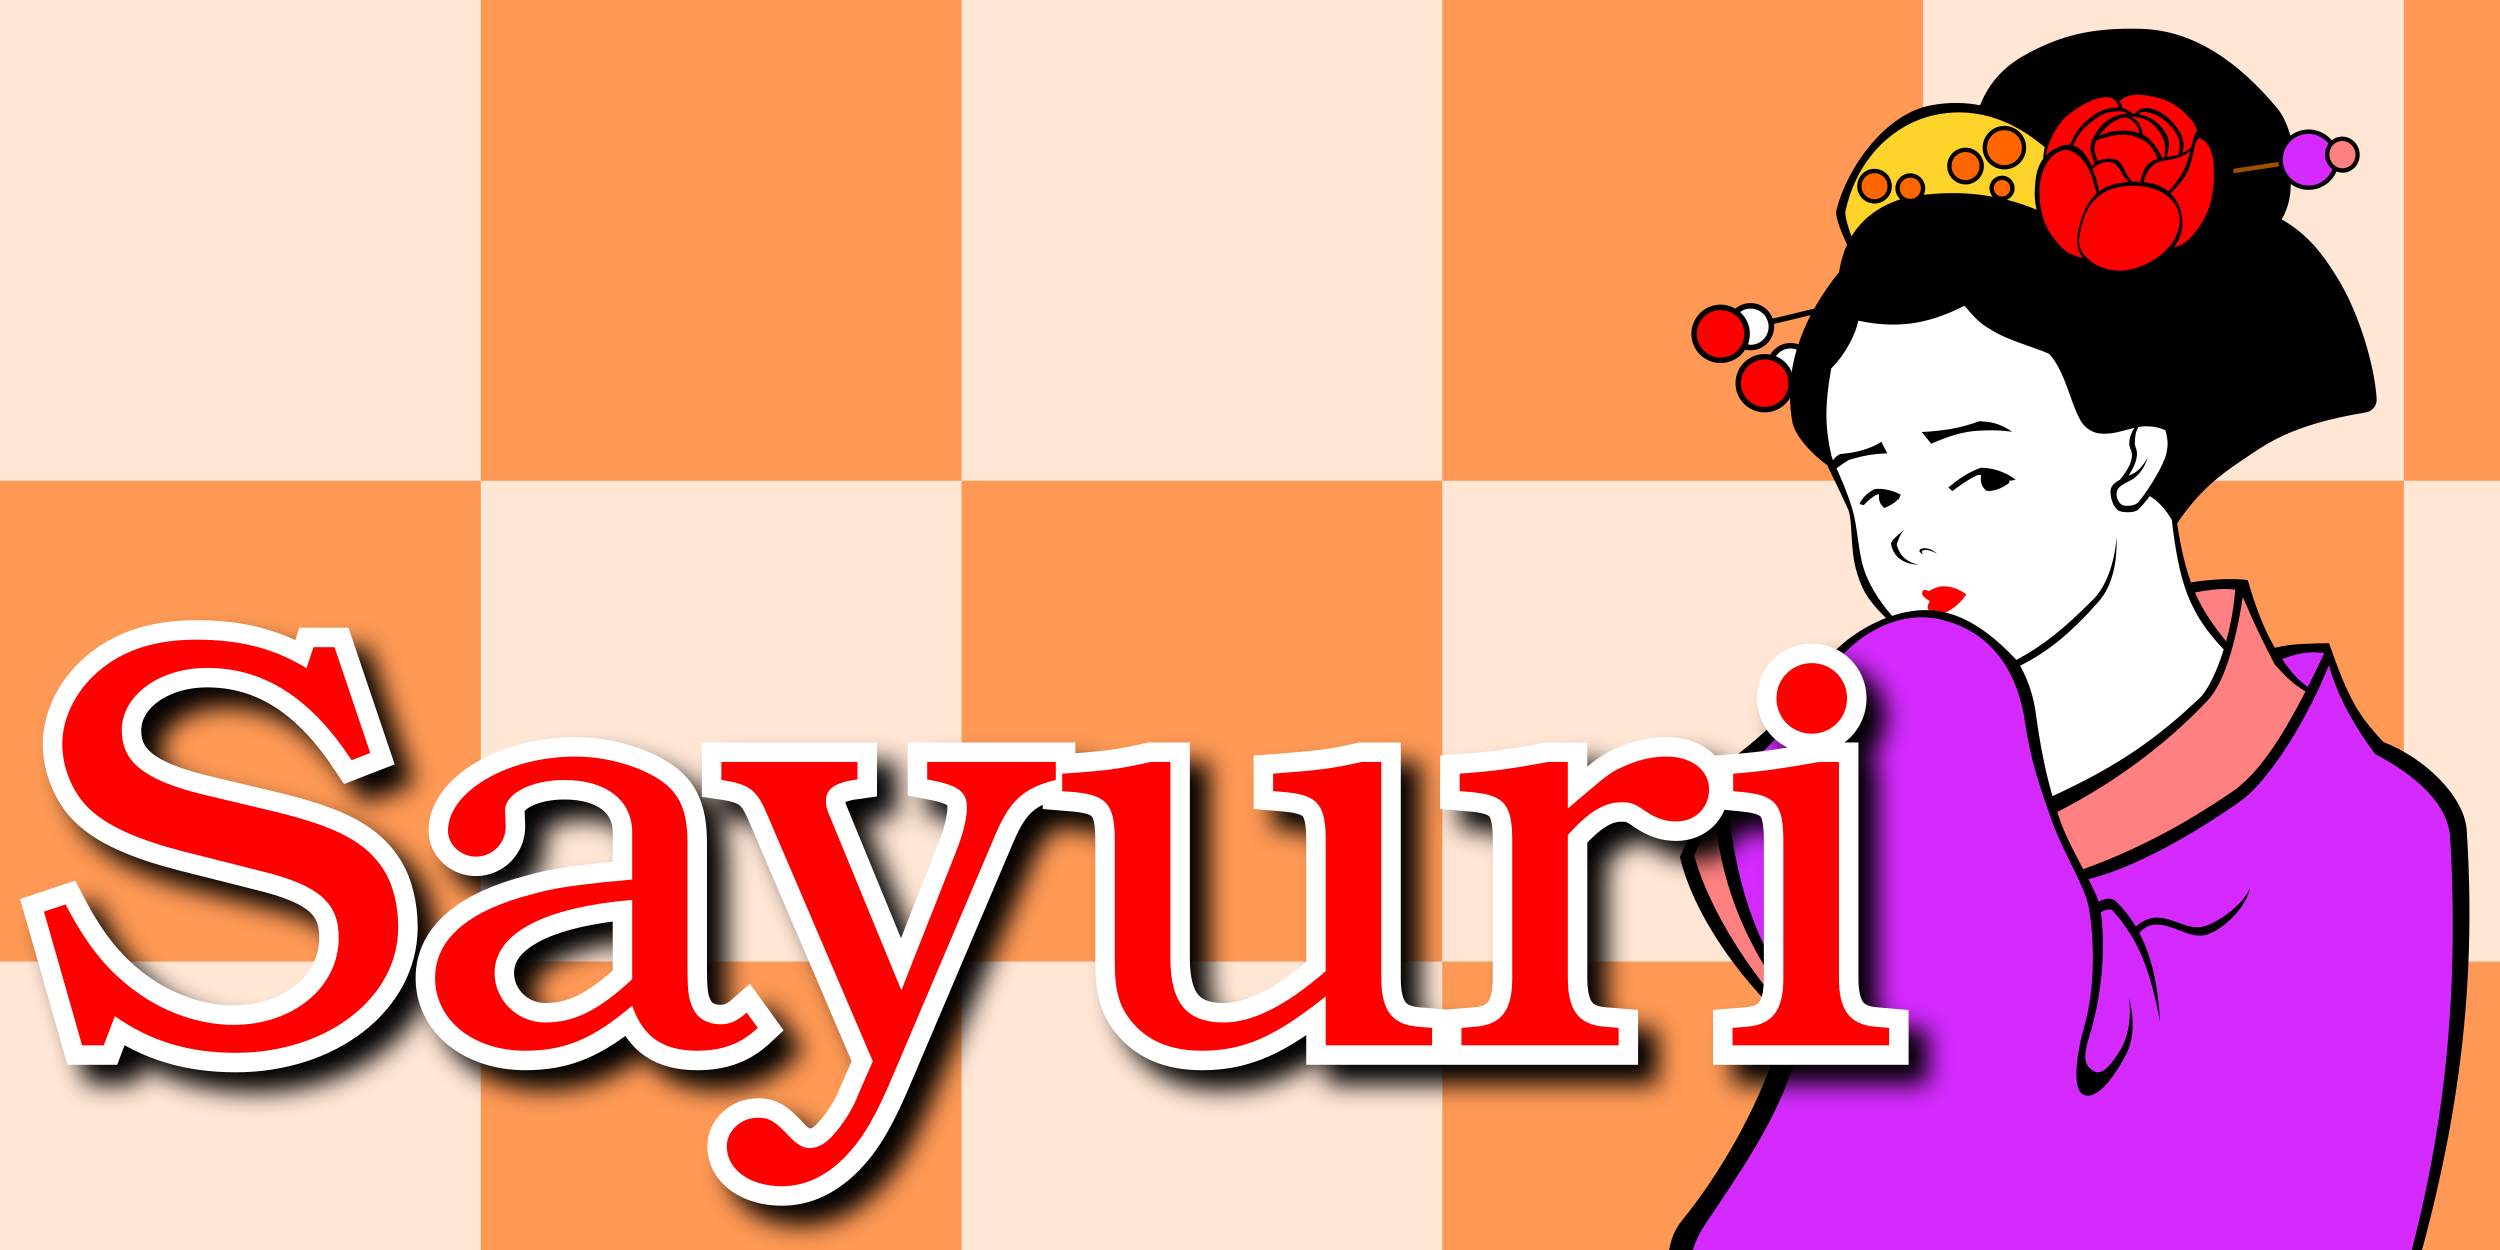
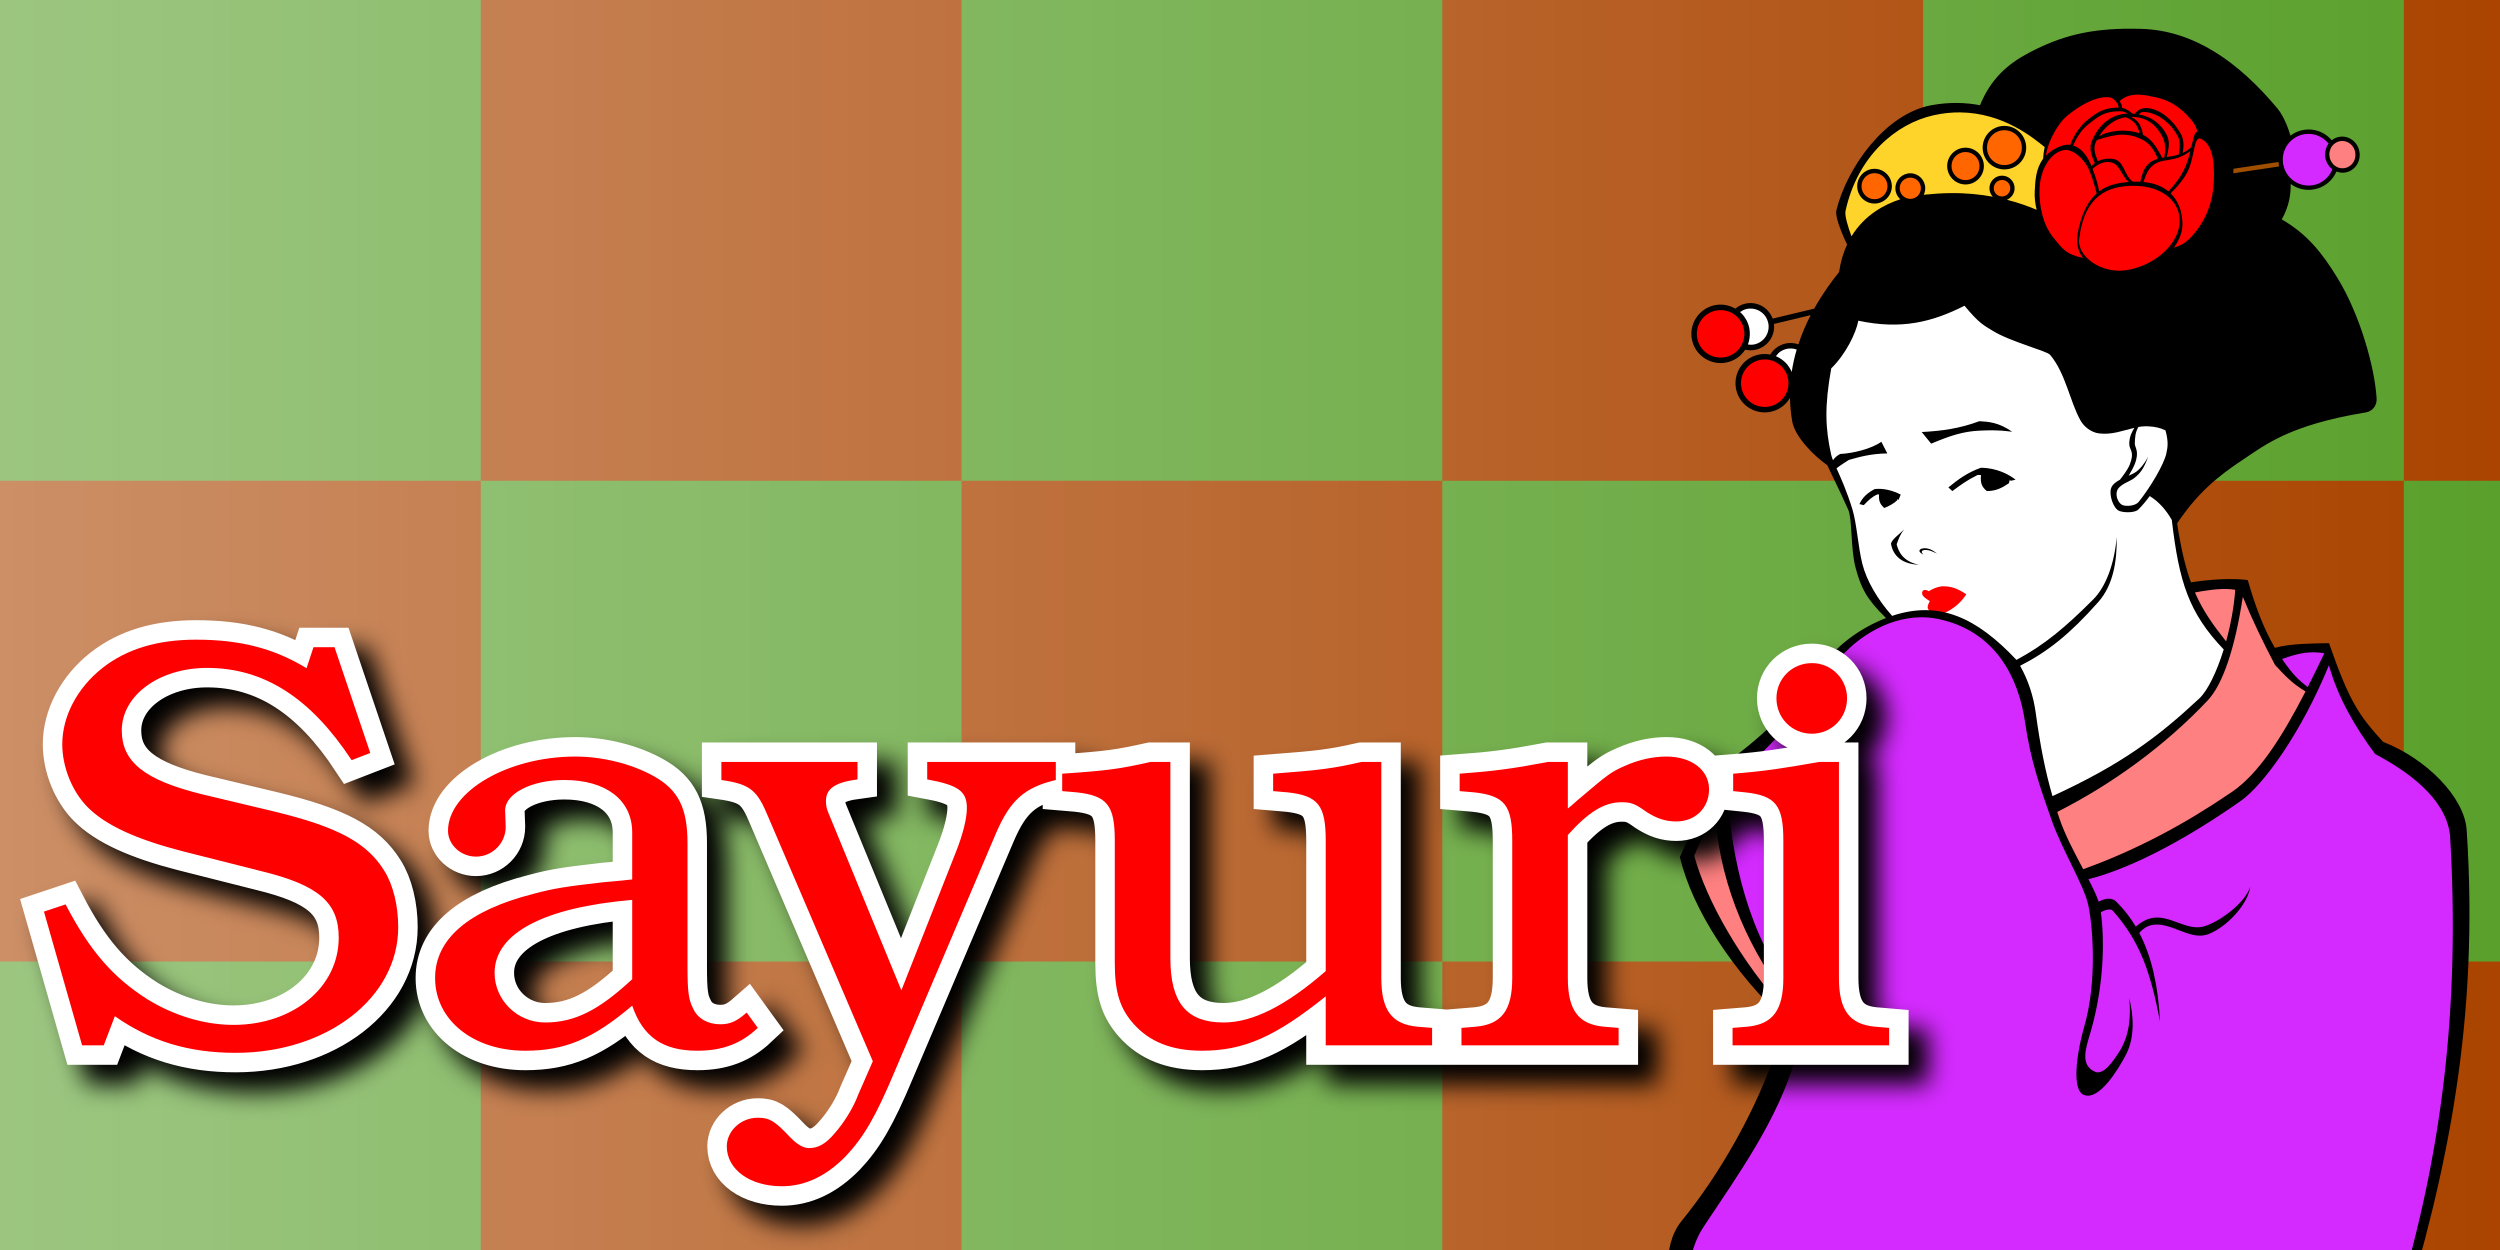
- <svg xmlns="http://www.w3.org/2000/svg" width="130" height="65" id="svg2" version="1.1" enable-background="new">
+ <svg xmlns="http://www.w3.org/2000/svg" xmlns:xlink="http://www.w3.org/1999/xlink" width="130" height="65" id="svg2" version="1.1" enable-background="new">
  <defs id="defs4">
+     <linearGradient id="linearGradient7708">
+       <stop style="stop-color:#ffffff;stop-opacity:1;" offset="0" id="stop7710" />
+       <stop style="stop-color:#ffffff;stop-opacity:0;" offset="1" id="stop7712" />
+     </linearGradient>
    <linearGradient id="linearGradient3849">
      <stop style="stop-color:#ffffff;stop-opacity:1;" offset="0" id="stop3851" />
      <stop style="stop-color:#82e682;stop-opacity:1;" offset="1" id="stop3853" />
    </linearGradient>
    <linearGradient id="linearGradient5010">
      <stop style="stop-color:#ffffff;stop-opacity:1;" offset="0" id="stop5012" />
      <stop style="stop-color:#55ff55;stop-opacity:1;" offset="1" id="stop5014" />
    </linearGradient>
    <filter id="filter3824" color-interpolation-filters="sRGB">
      <feGaussianBlur stdDeviation="2.536" id="feGaussianBlur3826" />
    </filter>
+     <linearGradient xlink:href="#linearGradient7708" id="linearGradient7714" x1="0" y1="32.5" x2="130" y2="32.5" gradientUnits="userSpaceOnUse" />
  </defs>
  <g id="layer9" transform="translate(0,-335)">
-     <rect style="color:#000000;fill:#ff9955;fill-opacity:1;stroke:none;stroke-width:8;marker:none;visibility:visible;display:inline;overflow:visible;enable-background:accumulate" id="rect3847" width="130" height="65" x="0" y="0" transform="translate(0,335)" />
-     <rect style="color:#000000;fill:#ffe6d5;fill-opacity:1;stroke:none;stroke-width:8;marker:none;visibility:visible;display:inline;overflow:visible;enable-background:accumulate" id="rect4592" width="25" height="25" x="0" y="335" />
-     <rect style="color:#000000;fill:#ffe6d5;fill-opacity:1;stroke:none;stroke-width:8;marker:none;visibility:visible;display:inline;overflow:visible;enable-background:accumulate" id="rect4592-9" width="25" height="25" x="50" y="335" />
-     <rect style="color:#000000;fill:#ffe6d5;fill-opacity:1;stroke:none;stroke-width:8;marker:none;visibility:visible;display:inline;overflow:visible;enable-background:accumulate" id="rect4592-9-8" width="25" height="25" x="100" y="335" />
-     <rect style="color:#000000;fill:#ffe6d5;fill-opacity:1;stroke:none;stroke-width:8;marker:none;visibility:visible;display:inline;overflow:visible;enable-background:accumulate" id="rect4592-7" width="25" height="25" x="25" y="360" />
-     <rect style="color:#000000;fill:#ffe6d5;fill-opacity:1;stroke:none;stroke-width:8;marker:none;visibility:visible;display:inline;overflow:visible;enable-background:accumulate" id="rect4592-9-1" width="25" height="25" x="75" y="360" />
-     <rect style="color:#000000;fill:#ffe6d5;fill-opacity:1;stroke:none;stroke-width:8;marker:none;visibility:visible;display:inline;overflow:visible;enable-background:accumulate" id="rect4592-9-8-0" width="25" height="25" x="125" y="360" />
-     <rect style="color:#000000;fill:#ffe6d5;fill-opacity:1;stroke:none;stroke-width:8;marker:none;visibility:visible;display:inline;overflow:visible;enable-background:accumulate" id="rect4592-70" width="25" height="25" x="0" y="385" />
-     <rect style="color:#000000;fill:#ffe6d5;fill-opacity:1;stroke:none;stroke-width:8;marker:none;visibility:visible;display:inline;overflow:visible;enable-background:accumulate" id="rect4592-9-2" width="25" height="25" x="50" y="385" />
-     <rect style="color:#000000;fill:#ffe6d5;fill-opacity:1;stroke:none;stroke-width:8;marker:none;visibility:visible;display:inline;overflow:visible;enable-background:accumulate" id="rect4592-9-8-4" width="25" height="25" x="100" y="385" />
+     <rect style="color:#000000;fill:#aa4400;fill-opacity:1;stroke:none;stroke-width:8;marker:none;visibility:visible;display:inline;overflow:visible;enable-background:accumulate" id="rect3847" width="130" height="65" x="0" y="0" transform="translate(0,335)" />
+     <g id="g7694" style="fill:#5aa02c;fill-opacity:1;stroke:none">
+       <rect y="335" x="0" height="25" width="25" id="rect4592" style="color:#000000;fill:#5aa02c;fill-opacity:1;stroke:none;stroke-width:8;marker:none;visibility:visible;display:inline;overflow:visible;enable-background:accumulate" />
+       <rect y="335" x="50" height="25" width="25" id="rect4592-9" style="color:#000000;fill:#5aa02c;fill-opacity:1;stroke:none;stroke-width:8;marker:none;visibility:visible;display:inline;overflow:visible;enable-background:accumulate" />
+       <rect y="335" x="100" height="25" width="25" id="rect4592-9-8" style="color:#000000;fill:#5aa02c;fill-opacity:1;stroke:none;stroke-width:8;marker:none;visibility:visible;display:inline;overflow:visible;enable-background:accumulate" />
+       <rect y="360" x="25" height="25" width="25" id="rect4592-7" style="color:#000000;fill:#5aa02c;fill-opacity:1;stroke:none;stroke-width:8;marker:none;visibility:visible;display:inline;overflow:visible;enable-background:accumulate" />
+       <rect y="360" x="75" height="25" width="25" id="rect4592-9-1" style="color:#000000;fill:#5aa02c;fill-opacity:1;stroke:none;stroke-width:8;marker:none;visibility:visible;display:inline;overflow:visible;enable-background:accumulate" />
+       <rect y="360" x="125" height="25" width="25" id="rect4592-9-8-0" style="color:#000000;fill:#5aa02c;fill-opacity:1;stroke:none;stroke-width:8;marker:none;visibility:visible;display:inline;overflow:visible;enable-background:accumulate" />
+       <rect y="385" x="0" height="25" width="25" id="rect4592-70" style="color:#000000;fill:#5aa02c;fill-opacity:1;stroke:none;stroke-width:8;marker:none;visibility:visible;display:inline;overflow:visible;enable-background:accumulate" />
+       <rect y="385" x="50" height="25" width="25" id="rect4592-9-2" style="color:#000000;fill:#5aa02c;fill-opacity:1;stroke:none;stroke-width:8;marker:none;visibility:visible;display:inline;overflow:visible;enable-background:accumulate" />
+       <rect y="385" x="100" height="25" width="25" id="rect4592-9-8-4" style="color:#000000;fill:#5aa02c;fill-opacity:1;stroke:none;stroke-width:8;marker:none;visibility:visible;display:inline;overflow:visible;enable-background:accumulate" />
+     </g>
+   </g>
+   <g id="layer4" style="opacity:0.4;display:inline">
+     <rect style="color:#000000;fill:url(#linearGradient7714);fill-opacity:1;stroke:none;stroke-width:8;marker:none;visibility:visible;display:inline;overflow:visible;enable-background:accumulate" id="rect7706" width="130" height="65" x="0" y="0" />
  </g>
  <g id="layer7" style="display:inline" transform="translate(0,-987.3621)">
    <g id="g4534" transform="matrix(0.1126801,0,0,0.1126801,65.58979,969.0653)">
      <path id="path4101" d="m 260.223,372.678 -1.549,-41.981 14.005,-25.656 23.815,2.119 28.586,-8.388 43.592,22.999 17.746,34.506 31.68,-0.836 4.227,9.24 -9.291,25.323 8.763,11.692 c 1.437,18.496 4.053,27.605 10.697,41.073 2.873,6.464 7.9,12.322 13.287,18.787 -1.437,16.879 -15.718,29.883 -31.52,42.992 -11.133,10.595 -32.176,22.219 -49.594,30.838 -7.901,-18.855 -9.522,-31.36 -13.113,-55.243 -11.133,-20.65 -18.16,-29.781 -36.656,-33.193 -6.105,-2.155 -17.735,-2.278 -24.379,1.313 -6.644,-6.105 -11.727,-12.045 -14.78,-21.921 -2.334,-11.313 -3.504,-27.134 -3.504,-27.134 -3.412,-10.595 -8.059,-17.909 -12.01,-26.529 z" style="color:#000000;fill:#ffffff;fill-opacity:1;stroke:none;stroke-width:2;marker:none;visibility:visible;display:inline;overflow:visible;enable-background:accumulate" />
      <path id="path4121" d="m 363.806,533.05 c 19.573,-8.44 55.128,-30.706 63.208,-41.121 9.158,-7.003 14.365,-15.443 18.855,-29.988 -11.133,-10.954 -15.263,-19.932 -17.598,-28.372 4.489,-1.975 18.496,-3.053 25.678,-1.437 3.053,12.749 7.721,22.446 15.802,35.914 4.489,5.926 9.876,11.672 14.365,13.468 -6.285,15.443 -17.059,34.118 -33.041,48.304 -15.622,14.006 -40.223,26.935 -72.007,38.607 -4.31,-10.056 -13.468,-26.217 -15.263,-35.375 z" style="color:#000000;fill:#ff8080;fill-opacity:1;stroke:none;stroke-width:2;marker:none;visibility:visible;display:inline;overflow:visible;enable-background:accumulate" />
      <path id="path4141" d="m 246.368,635.404 c -24.78,-22.626 -43.815,-53.511 -50.279,-78.292 0,0 7.901,-16.52 15.802,-20.471 2.873,25.499 16.161,67.877 35.914,88.348 z" style="color:#000000;fill:#ff8080;fill-opacity:1;stroke:none;stroke-width:2;marker:none;visibility:visible;display:inline;overflow:visible;enable-background:accumulate" />
      <path id="path4161" d="m 212.609,519.762 c 16.879,-11.852 29.449,-22.626 36.273,-34.118 15.084,-22.985 34.398,-39.043 55.666,-40.223 11.133,-1.437 24.421,5.028 32.322,12.211 10.415,8.26 14.006,17.957 16.879,31.963 3.259,25.372 10.734,54.459 25.499,76.855 31.963,-10.415 51.592,-22.911 74.341,-38.428 13.647,-14.365 22.267,-24.78 31.245,-46.329 -11.852,-6.105 -16.879,-12.929 -16.879,-18.316 6.824,-3.951 19.034,-2.514 22.985,-2.873 3.232,15.084 12.929,33.4 25.858,47.406 16.52,3.951 32.322,22.626 36.273,32.681 6.105,79.01 -4.31,144.732 -24.78,215.482 C 508.179,829.697 472.266,902.961 424.141,972.993 369.193,955.395 319.273,926.664 285.873,902.243 234.157,859.865 210.814,809.945 197.525,769.721 c -8.26,-19.753 -4.31,-44.533 5.028,-48.843 16.52,-23.344 32.681,-50.998 44.892,-94.453 -30.527,-35.914 -36.991,-79.728 -34.836,-106.664 z" style="color:#000000;fill:#d42aff;fill-opacity:1;stroke:none;stroke-width:2;marker:none;visibility:visible;display:inline;overflow:visible;enable-background:accumulate" />
      <path id="path4183" d="m 359.317,263.338 c -1.975,-8.799 -3.232,-19.393 2.514,-27.654 0.18,-10.954 7.003,-23.344 7.003,-23.344 l 25.858,-10.774 26.576,3.591 17.957,16.52 5.028,19.753 -4.669,25.499 -12.211,13.288 -24.062,12.211 -24.78,-2.155 -11.492,-9.338 z" style="color:#000000;fill:#ff0000;fill-opacity:1;stroke:none;stroke-width:2;marker:none;visibility:visible;display:inline;overflow:visible;enable-background:accumulate" />
      <path id="path4203" d="m 272.487,276.55 c -3.555,-6.349 -5.079,-11.174 -5.587,-16.761 7.111,-23.109 16.507,-34.283 37.33,-45.457 27.426,-10.158 50.282,9.142 57.9,13.967 0,0 -1.778,5.841 -0.254,8.888 -4.317,4.571 -4.825,14.729 -2.286,25.903 l -36.569,-7.111 -31.998,3.809 z" style="color:#000000;fill:#ffd42a;fill-opacity:1;stroke:none;stroke-width:2;marker:none;visibility:visible;display:inline;overflow:visible;enable-background:accumulate" />
      <g style="fill:#fe7e00;fill-opacity:1" id="g4273" transform="translate(0,2.6171874e-6)">
        <path style="color:#000000;fill:#ff6600;fill-opacity:1;stroke:none;stroke-width:2;marker:none;visibility:visible;display:inline;overflow:visible;enable-background:accumulate" id="path4231" d="m 323.149,234.331 a 8.952,8.952 0 1 1 -17.903,0 8.952,8.952 0 1 1 17.903,0 z" transform="translate(28.69617,-3.682253)" />
        <path style="color:#000000;fill:#ff6600;fill-opacity:1;stroke:none;stroke-width:2;marker:none;visibility:visible;display:inline;overflow:visible;enable-background:accumulate" id="path4233" d="m 323.784,236.172 a 7.872,7.872 0 1 1 -15.745,0 7.872,7.872 0 1 1 15.745,0 z" transform="translate(9.14215,3.047387)" />
        <path style="color:#000000;fill:#ff6600;fill-opacity:1;stroke:none;stroke-width:2;marker:none;visibility:visible;display:inline;overflow:visible;enable-background:accumulate" id="path4237" d="m 348.036,249.25 a 5.079,5.079 0 1 1 -10.158,0 5.079,5.079 0 1 1 10.158,0 z" transform="translate(-1.26974,6.9134521e-6)" />
        <path style="color:#000000;fill:#ff6600;fill-opacity:1;stroke:none;stroke-width:2;marker:none;visibility:visible;display:inline;overflow:visible;enable-background:accumulate" id="path4239" d="m 304.484,248.044 a 6.031,6.031 0 1 1 -12.063,0 6.031,6.031 0 1 1 12.063,0 z" transform="translate(1.0158,1.142767)" />
        <path style="color:#000000;fill:#ff6600;fill-opacity:1;stroke:none;stroke-width:2;marker:none;visibility:visible;display:inline;overflow:visible;enable-background:accumulate" id="path4241" d="m 288.739,235.728 a 7.682,7.682 0 1 1 -15.364,0 7.682,7.682 0 1 1 15.364,0 z" transform="matrix(0.9173554,0,0,0.9173554,25.38645,32.17905)" />
      </g>
      <path transform="matrix(0.8453039,0,0,0.8453039,46.48659,45.53043)" d="m 223.348,316.483 a 11.491,11.491 0 1 1 -22.982,0 11.491,11.491 0 1 1 22.982,0 z" id="path4315" style="color:#000000;fill:#ffffff;fill-opacity:1;stroke:none;stroke-width:2;marker:none;visibility:visible;display:inline;overflow:visible;enable-background:accumulate" />
      <path transform="matrix(1.134328,0,0,1.134328,-36.70502,-51.01519)" d="m 256.234,337.243 a 8.507,8.507 0 1 1 -17.015,0 8.507,8.507 0 1 1 17.015,0 z" id="path4317" style="color:#000000;fill:#ffffff;fill-opacity:1;stroke:none;stroke-width:2;marker:none;visibility:visible;display:inline;overflow:visible;enable-background:accumulate" />
      <path transform="translate(3.93619,-0.3809174)" d="m 220.681,317.182 a 12.316,12.316 0 1 1 -24.633,0 12.316,12.316 0 1 1 24.633,0 z" id="path4340" style="color:#000000;fill:#ff0000;fill-opacity:1;stroke:none;stroke-width:2;marker:none;visibility:visible;display:inline;overflow:visible;enable-background:accumulate" />
      <path transform="translate(-1.90463,-2.920407)" d="m 246.584,342.449 a 12.443,12.443 0 1 1 -24.887,0 12.443,12.443 0 1 1 24.887,0 z" id="path4342" style="color:#000000;fill:#ff0000;fill-opacity:1;stroke:none;stroke-width:2;marker:none;visibility:visible;display:inline;overflow:visible;enable-background:accumulate" />
      <path id="path4365" d="m 447.965,243.41 -0.635,-5.206 23.236,-2.666 0,4.825 z" style="color:#000000;fill:#a04f00;fill-opacity:1;stroke:none;stroke-width:2;marker:none;visibility:visible;display:inline;overflow:visible;enable-background:accumulate" />
      <path transform="matrix(0.9526066,0,0,0.9526066,23.27539,7.077463)" d="m 496.469,240.426 a 13.396,13.396 0 1 1 -26.792,0 13.396,13.396 0 1 1 26.792,0 z" id="path4385" style="color:#000000;fill:#d42aff;fill-opacity:1;stroke:none;stroke-width:2;marker:none;visibility:visible;display:inline;overflow:visible;enable-background:accumulate" />
      <path transform="translate(-0.88882,-1.396707)" d="m 507.262,235.22 a 7.555,7.555 0 1 1 -15.11,0 7.555,7.555 0 1 1 15.11,0 z" id="path4405" style="color:#000000;fill:#ff8080;fill-opacity:1;stroke:none;stroke-width:2;marker:none;visibility:visible;display:inline;overflow:visible;enable-background:accumulate" />
      <path id="path4097" d="m 308.082,435.248 c 0.857,-0.794 4.275,-2.337 6.612,-2.308 3.569,0.045 6.342,0.792 10.627,3.713 -2.381,3.619 -5.25,6.133 -8.742,7.959 -1.306,0.683 -2.846,1.163 -4.31,0.988 -1.728,-0.207 -3.946,-0.751 -4.669,-2.334 -0.5,-1.096 0.898,-3.502 0.898,-3.502 0,0 -2.913,-1.543 -3.502,-3.063 -0.426,-2.376 1.497,-2.491 3.084,-1.453 z" style="color:#000000;fill:#ff0000;fill-opacity:1;stroke:none;stroke-width:2;marker:none;visibility:visible;display:inline;overflow:visible;enable-background:accumulate" />
      <path id="path3072" d="m 401.875,175.625 c -19.75,-0.089 -32.966,3.39 -47.562,11.062 -10.24,5.383 -17.814,12.367 -22.656,24.25 -6.549,-1.248 -13.999,-1.525 -22.312,-0.031 -21.516,3.866 -39.238,29.025 -44,48.625 -0.552,2.27 1.517,8.477 4.969,15.719 -1.692,3.633 -2.994,7.813 -3.688,12.656 -3.31,4.114 -7.565,9.868 -11.5,16.906 l -19.156,4.594 c -1.875,-5.115 -7.327,-8.172 -12.75,-6.875 -1.709,0.409 -3.237,1.217 -4.5,2.281 -2.896,-1.686 -6.4,-2.339 -9.906,-1.5 -7.235,1.731 -11.731,9.046 -10,16.281 1.731,7.235 9.046,11.699 16.281,9.969 3.513,-0.84 6.369,-2.991 8.188,-5.812 1.591,0.374 3.296,0.408 5,0 5.423,-1.297 8.924,-6.466 8.281,-11.875 L 253.5,307.812 c -2.122,4.112 -4.067,8.625 -5.656,13.469 -3.055,-1.064 -6.544,-0.782 -9.469,1.094 -1.479,0.949 -2.658,2.205 -3.5,3.625 -3.289,-0.638 -6.809,-0.102 -9.844,1.844 -6.262,4.016 -8.11,12.394 -4.094,18.656 4.016,6.262 12.394,8.079 18.656,4.062 1.866,-1.197 3.337,-2.762 4.375,-4.562 0.062,3.531 0.382,7.162 1.031,10.875 1.236,7.068 9.839,15.709 16.188,20.188 1.931,4.29 5.209,10.574 9.656,20.562 1.932,4.34 1.026,17.95 3.375,26.688 2.434,9.055 4.732,14.195 14.062,23.281 -11.626,4.483 -22.314,12.317 -28.844,21.344 -13.654,18.874 -26.703,32.948 -49.844,48.969 -0.423,5.001 -0.541,9.99 -0.406,14.938 -6.582,6.216 -11.37,14.713 -16.031,24.969 5.629,24.392 25.021,53.659 48.875,75.75 -1.06,3.441 -2.176,6.858 -3.281,10.281 -9.896,30.64 -27.614,60.94 -44.719,81.875 -9.763,11.949 -7.078,32.139 -0.906,46.281 41.351,94.749 66.751,142.196 231.406,206.5 54.292,-79.657 78.29,-130.814 100.594,-202.938 22.659,-73.272 36.883,-143.133 31.125,-230.094 -1.019,-15.388 -18.982,-33.154 -38.562,-40.719 -11.211,-12.244 -15.607,-18.647 -24.969,-45.562 -7.168,0.146 -17.4,0.107 -25,2.125 -5.123,-8.775 -9.051,-19.178 -12.5,-31.25 -7.551,-0.979 -17.824,-0.259 -26.219,1.062 -2.558,-7.079 -4.638,-15.663 -6.375,-27.219 9.138,-13.617 18.136,-21.31 30.375,-29.406 10.369,-6.859 21.364,-15.989 56.75,-21.812 2.869,-0.472 5.139,-3.004 4.938,-6.375 -0.86,-14.399 -7.601,-38.535 -18.031,-55.594 -7.072,-11.567 -13.989,-20.31 -25.75,-27.094 3.345,-5.933 4.212,-11.543 4.125,-16.344 2.862,2.117 6.543,3.134 10.344,2.562 4.959,-0.745 8.945,-4.011 10.781,-8.312 1.233,0.486 2.586,0.677 3.969,0.469 4.35,-0.653 7.339,-4.892 6.656,-9.438 -0.683,-4.545 -4.775,-7.716 -9.125,-7.062 -1.383,0.208 -2.652,0.764 -3.688,1.594 -2.642,-3.126 -6.603,-5.044 -10.875,-4.969 -0.61,0.011 -1.224,0.063 -1.844,0.156 -2.394,0.36 -4.546,1.314 -6.344,2.688 -0.516,-1.788 -2.562,-8.447 -6.031,-12.594 -18.017,-21.53 -38.589,-36.023 -62.938,-36.688 -1.377,-0.038 -2.746,-0.057 -4.062,-0.062 z m 2.844,30.438 c 2.603,0.045 5.257,0.601 7.688,1.125 6.512,1.403 11.474,4.247 16.906,10.688 1.254,1.486 2.124,3.268 2.656,5.188 -0.707,0.312 -1.297,1.134 -1.688,2.594 -0.438,1.64 -0.807,3.151 -1.156,4.625 -1.266,1.219 -2.585,2.063 -3.938,2.688 0.642,-3.529 0.538,-6.311 -0.938,-8.969 -3.189,-5.745 -9.248,-11.501 -15.812,-11.781 -1.664,-0.002 -3.781,0.516 -5.375,2.688 -0.353,-0.035 -0.698,-0.073 -1.062,-0.094 -1.316,-1.256 -3.012,-2.322 -4.781,-2.656 -0.006,-0.52 -0.061,-1.143 -0.281,-1.594 -0.245,-0.502 -0.541,-1.012 -0.875,-1.5 2.495,-2.357 5.531,-3.055 8.656,-3 z M 390.25,207.219 c 0.379,0.003 0.757,0.025 1.125,0.062 1.566,0.159 2.895,1.566 3.719,2.906 0.319,0.52 0.454,1.315 0.531,1.875 -0.231,-0.008 -0.468,-0.035 -0.688,-0.031 -6.286,0.106 -9.652,2.51 -13.531,5.594 -3.685,2.929 -6.513,7.264 -8.125,11.625 -0.543,-0.071 -1.077,-0.096 -1.625,-0.062 -0.973,0.059 -1.94,0.308 -2.906,0.688 -2.904,1.142 -5.061,2.614 -6.688,4.281 0.853,-6.62 5.847,-15.068 9.531,-18.125 6.169,-5.119 12.977,-8.857 18.656,-8.812 z m 6.094,6.5 c 1.107,0.009 2.47,0.341 3.312,1.062 -6.292,0.302 -12.357,3.678 -16.219,12.219 -1.542,3.411 -0.707,6.547 1.188,10.625 -0.539,0.416 -1.035,0.893 -1.5,1.469 -0.138,-0.337 -0.261,-0.657 -0.406,-1 -2.052,-4.845 -4.959,-7.628 -8.094,-8.562 2.27,-5.039 4.392,-7.823 7.906,-10.5 3.917,-2.984 6.681,-5.37 13.812,-5.312 z m 10.938,0.312 c 0.332,-0.009 0.676,0.021 1,0.062 6.033,0.762 11.718,5.594 14.562,10.969 1.367,2.583 1.077,5.065 0.531,8.625 -1.848,0.6 -3.717,0.876 -5.531,1.156 0.899,-3.876 1.568,-7.209 -0.031,-10.25 -2.647,-5.036 -6.898,-8.353 -12.875,-9.438 0.642,-0.837 1.485,-1.102 2.344,-1.125 z m -84.812,0.219 c 19.948,0.196 33.701,11.738 39.031,16 -0.363,1.726 -0.618,3.514 -0.719,5.406 -3.427,4.579 -3.627,10.253 -3.875,14.906 -0.152,2.844 0.192,5.752 0.875,8.625 -3.495,-1.475 -8.085,-3.186 -13.719,-4.625 2.083,-0.878 3.562,-2.919 3.562,-5.312 0,-3.191 -2.622,-5.812 -5.812,-5.812 -3.191,0 -5.812,2.622 -5.812,5.812 0,1.5 0.586,2.878 1.531,3.906 -5.734,-1.054 -12.276,-1.747 -19.656,-1.656 -3.771,0.046 -7.844,0.299 -12.188,0.75 0.438,-0.908 0.688,-1.927 0.688,-3 0,-3.799 -3.076,-6.906 -6.875,-6.906 -3.799,0 -6.906,3.107 -6.906,6.906 0,2.018 0.89,3.828 2.281,5.094 -7.385,2.365 -16.538,7.28 -22.531,17.094 -1.539,-4.178 -3.238,-9.525 -2.75,-11.75 5.508,-25.122 23.07,-40.214 40.656,-44.125 4.296,-0.955 8.361,-1.35 12.219,-1.312 z m 78.812,2.031 c 0.063,2.3e-4 0.125,-9.8e-4 0.188,0 7.594,0.119 11.839,4.073 14.562,9.656 1.333,2.732 1.266,6.05 0.656,9.094 -0.32,0.053 -0.623,0.128 -0.938,0.188 -2.791,-5.382 -4.977,-8.665 -8.875,-10.625 -0.826,-4.716 -2.387,-6.764 -5.594,-8.312 z m -2.438,0.188 c 3.297,1.204 5.638,3.338 6.406,7.438 -5.842,-2.156 -14.164,-1.415 -18.656,1.375 3.303,-5.27 7.657,-8.096 12.25,-8.812 z m -55.938,4 c -5.537,0 -10.031,4.526 -10.031,10.062 0,5.537 4.494,10.031 10.031,10.031 5.537,0 10.062,-4.494 10.062,-10.031 0,-5.537 -4.526,-10.062 -10.062,-10.062 z m 0,2 c 4.456,0 8.062,3.607 8.062,8.062 0,4.456 -3.607,8.031 -8.062,8.031 -4.456,0 -8.031,-3.575 -8.031,-8.031 0,-4.456 3.575,-8.062 8.031,-8.062 z m 140.25,1.688 c 3.712,-0.04 7.091,1.7 9.344,4.469 -1.017,1.394 -1.585,3.134 -1.594,4.969 -0.008,0.431 -0.005,0.898 0.062,1.344 0.065,0.432 0.153,0.851 0.281,1.25 0.541,1.778 1.634,3.271 3.031,4.312 -1.532,3.781 -4.856,6.724 -9.188,7.375 -5.845,0.878 -11.304,-2.607 -13.094,-8.031 1.6e-4,-0.01 1.6e-4,-0.021 0,-0.031 -0.006,-0.019 0.006,-0.043 0,-0.062 -0.01,-0.011 -0.021,-0.021 -0.031,-0.031 -0.099,-0.31 -0.169,-0.628 -0.25,-0.938 -0.081,-0.309 -0.172,-0.628 -0.219,-0.938 -0.047,-0.314 -0.04,-0.626 -0.062,-0.938 -0.013,-0.312 -0.034,-0.612 -0.031,-0.938 0.001,-0.031 0.001,-0.062 0,-0.094 -0.009,-0.032 -0.019,-0.063 -0.031,-0.094 0.131,-5.698 4.322,-10.623 10.156,-11.5 0.541,-0.081 1.095,-0.119 1.625,-0.125 z m -85.656,0.375 c 2.715,0.005 5.244,0.569 7.938,1.75 3.862,1.693 6.086,4.144 8.281,9.375 -1.678,0.48 -3.235,1.226 -4.562,2.562 -2.064,2.078 -2.873,5.052 -3.531,8.031 -0.574,-0.024 -1.147,-0.038 -1.75,-0.031 -0.497,0.005 -1.014,0.005 -1.531,0.031 -0.031,0.002 -0.063,-0.002 -0.094,0 -4.334,-2.831 -3.8,-10.087 -9.625,-10.594 -2.207,-0.192 -4.543,0.045 -6.594,1.094 -1.332,-3.369 -2.303,-6.023 -0.844,-8.969 0.136,-0.274 0.297,-0.517 0.438,-0.781 4.752,-1.566 8.469,-2.475 11.875,-2.469 z m 35.438,1.688 c 0.114,-0.007 0.23,0.017 0.344,0.062 5.153,2.043 6.696,9.226 6.281,19.625 -0.365,9.157 -3.267,17.93 -10.188,25.531 -2.355,2.587 -4.74,4.242 -8.25,5.219 2.392,-3.305 3.906,-6.962 3.938,-10.594 0.046,-5.366 -1.585,-10.693 -5.438,-14.469 10.165,-9.937 9.158,-14.351 11.531,-23.281 0.22,-0.828 0.984,-2.046 1.781,-2.094 z m 65.625,1.219 c 3.063,-0.134 5.795,2.169 6.281,5.406 0.519,3.453 -1.696,6.629 -5,7.125 -1.304,0.196 -2.595,-0.038 -3.688,-0.625 -0.02,-0.022 -0.041,-0.043 -0.062,-0.062 -0.013,-0.007 -0.019,-0.024 -0.031,-0.031 -0.188,-0.109 -0.386,-0.215 -0.562,-0.344 -0.188,-0.137 -0.359,-0.279 -0.531,-0.438 -0.021,-0.019 -0.073,-0.043 -0.094,-0.062 -0.151,-0.141 -0.269,-0.312 -0.406,-0.469 -0.465,-0.536 -0.852,-1.152 -1.125,-1.844 -0.091,-0.231 -0.184,-0.442 -0.25,-0.688 -0.066,-0.245 -0.086,-0.523 -0.125,-0.781 -0.039,-0.258 -0.085,-0.528 -0.094,-0.781 -0.009,-0.254 -0.019,-0.472 0,-0.719 0.058,-0.741 0.275,-1.445 0.562,-2.094 0.003,-0.008 -0.003,-0.024 0,-0.031 0.076,-0.169 0.129,-0.34 0.219,-0.5 0.007,-0.012 0.024,-0.019 0.031,-0.031 0.018,-0.032 0.043,-0.062 0.062,-0.094 0.023,-0.039 0.039,-0.086 0.062,-0.125 0.099,-0.161 0.2,-0.287 0.312,-0.438 0.131,-0.175 0.29,-0.341 0.438,-0.5 0.01,-0.011 0.021,-0.052 0.031,-0.062 0.045,-0.038 0.087,-0.08 0.125,-0.125 0.86,-0.843 1.986,-1.435 3.25,-1.625 0.207,-0.031 0.39,-0.054 0.594,-0.062 z m -173.594,3.094 c -4.668,0 -8.469,3.801 -8.469,8.469 0,4.668 3.801,8.5 8.469,8.5 4.668,0 8.469,-3.832 8.469,-8.5 0,-4.668 -3.801,-8.469 -8.469,-8.469 z m 45.844,1.031 c 3.898,-0.289 8.192,3.931 10.188,7.312 2.058,3.487 3.874,10.402 4.469,12.781 -3.345,2.993 -6.18,7.707 -8.062,15.188 -1.279,5.082 -1.653,10.318 1.844,14.594 -8.183,-1.807 -9.287,-4.079 -13.469,-9.062 -5.149,-6.137 -6.94,-15.047 -6.656,-22.875 0.296,-8.177 4.339,-16.253 10.906,-17.812 0.256,-0.061 0.521,-0.106 0.781,-0.125 z m 57.906,0.531 c -1.48,6.037 -3.227,11.232 -10.094,18.625 -2.795,-2.33 -6.597,-3.9 -11.531,-4.344 1.05,-3.04 1.856,-5.39 3.906,-7.281 4.775,-4.405 9.877,-1.07 17.719,-7 z m -103.75,0.438 c 3.587,0 6.469,2.882 6.469,6.469 0,3.587 -2.882,6.5 -6.469,6.5 -3.587,0 -6.469,-2.913 -6.469,-6.5 0,-3.587 2.882,-6.469 6.469,-6.469 z m 65.5,4.594 c 0.88,-0.011 1.74,0.127 2.594,0.469 3.176,1.271 4.37,6.604 7.312,8.781 -4.652,0.334 -9.518,1.136 -13.719,4.312 -0.628,-3.43 -1.654,-6.771 -3.062,-10.375 2.133,-1.948 4.525,-3.16 6.875,-3.188 z m 78.938,0 c 0.026,0.338 0.074,0.691 0.125,1.031 0.053,0.351 0.11,0.691 0.188,1.031 l -21.156,3.156 0.062,-2.094 z m -186.438,3.156 c -4.407,0 -8,3.624 -8,8.031 0,4.407 3.593,8 8,8 4.407,0 8,-3.593 8,-8 0,-4.407 -3.593,-8.031 -8,-8.031 z m 0,2 c 3.326,0 6,2.705 6,6.031 0,3.326 -2.674,6 -6,6 -3.326,0 -6,-2.674 -6,-6 0,-3.326 2.674,-6.031 6,-6.031 z m 16.531,2.062 c 2.718,0 4.875,2.188 4.875,4.906 0,2.718 -2.157,4.906 -4.875,4.906 -2.718,0 -4.906,-2.188 -4.906,-4.906 0,-2.718 2.188,-4.906 4.906,-4.906 z m 42.312,1.094 c 2.11,0 3.812,1.703 3.812,3.812 0,2.11 -1.703,3.781 -3.812,3.781 -2.11,0 -3.812,-1.671 -3.812,-3.781 0,-2.11 1.703,-3.812 3.812,-3.812 z m 60.625,2.688 c 14.037,-0.025 22.533,8.031 21.219,18.094 -1.341,10.268 -12.729,19.122 -24.75,20.875 -11.266,1.643 -22.405,-6.342 -21.5,-14.312 2.32,-20.431 13.649,-24.636 25.031,-24.656 z M 324.5,303.469 c 6.983,8.397 8.898,8.976 12.75,11.406 8.18,5.163 25.182,9.393 26.75,11.25 7.169,8.488 9.096,21.45 14,30.25 1.688,3.03 5.06,5.558 8.5,6 6.141,0.789 11.202,-1.384 16.406,-2.562 -1.152,1.795 -2.364,4.233 -2.375,7.312 -0.012,3.153 2.687,3.403 0.219,9.688 -0.845,2.152 -3.189,5.279 -4.5,6.938 -2.001,1.058 -3.682,2.326 -4.188,4.188 -0.813,2.992 1.083,9.318 4.062,10.312 2.546,0.85 7.185,0.705 8.625,-0.75 1.901,-1.92 3.636,-4.022 5.219,-6.188 3.83,2.298 7.437,6.14 10.188,11 3.373,28.544 7.723,42.804 23.969,59.781 -3.243,10.444 -7.424,19.024 -11.312,22.656 -19.151,17.888 -36.114,30.526 -67.719,45.031 -3.295,-11.433 -5.568,-22.736 -7.75,-38.594 -1.019,-7.407 -3.39,-14.833 -7.188,-21.562 12.654,-6.45 22.906,-14.523 36.094,-29.438 6.667,-7.54 8.677,-18.218 8.5,-30.062 -1.061,12.374 -4.992,23.008 -10.781,28.812 -12.717,12.75 -22.472,21.028 -35.5,27.969 -18.288,-19.443 -35.595,-27.625 -57.375,-20.312 -6.733,-7.564 -11.819,-16.33 -13.75,-24.031 -1.962,-7.825 -2.52,-18.394 -4.594,-25.188 -2.524,-8.269 -5.314,-14.408 -7.312,-18.875 1.447,-1.15 4.48,-3.151 5.688,-3.875 4.5,-1.25 9.75,-2.875 17.75,-3 l -2.75,-5.375 c -4.75,3.375 -13.375,5.375 -19,5.625 -1.298,0.699 -2.588,1.696 -3.312,2.906 -0.375,-0.936 -0.671,-1.769 -0.812,-2.406 -2.744,-12.343 -3.182,-22.322 0,-40 6.629,-6.452 11.439,-16.255 12.5,-22 19.887,4.243 34.151,0.607 49,-6.906 z m -99,1.312 c 3.894,-0.132 7.432,2.463 8.375,6.406 1.078,4.507 -1.681,9.016 -6.188,10.094 -1.074,0.257 -2.121,0.226 -3.156,0.062 0.694,-1.778 0.994,-3.71 0.875,-5.688 -0.017,-0.328 -0.051,-0.669 -0.094,-1 -0.06,-0.451 -0.111,-0.892 -0.219,-1.344 -0.098,-0.409 -0.243,-0.797 -0.375,-1.188 -0.014,-0.042 -0.016,-0.083 -0.031,-0.125 -0.021,-0.059 -0.041,-0.129 -0.062,-0.188 -0.093,-0.251 -0.205,-0.508 -0.312,-0.75 -0.105,-0.242 -0.194,-0.485 -0.312,-0.719 -0.009,-0.017 -0.022,-0.014 -0.031,-0.031 -0.149,-0.291 -0.332,-0.567 -0.5,-0.844 -0.178,-0.288 -0.333,-0.572 -0.531,-0.844 -0.585,-0.817 -1.258,-1.59 -2,-2.25 0.846,-0.6 1.803,-1.118 2.875,-1.375 0.563,-0.135 1.131,-0.2 1.688,-0.219 z M 211.562,305.5 c 2.157,-0.079 4.254,0.465 6.031,1.531 l 0.562,0.406 c 0.54,0.371 1.032,0.757 1.5,1.219 0.036,0.036 0.089,0.088 0.125,0.125 0.567,0.575 1.068,1.24 1.5,1.938 0.16,0.261 0.298,0.505 0.438,0.781 0.074,0.146 0.151,0.288 0.219,0.438 0.046,0.103 0.113,0.207 0.156,0.312 0.217,0.523 0.364,1.087 0.5,1.656 0.164,0.687 0.282,1.355 0.312,2.031 4.1e-4,0.008 0,0.023 0,0.031 0.007,0.155 0,0.315 0,0.469 8.5e-4,0.261 -0.014,0.524 -0.031,0.781 -0.117,1.576 -0.567,3.07 -1.312,4.438 l -0.438,0.781 c -1.476,2.255 -3.787,3.977 -6.625,4.656 -5.9,1.411 -11.808,-2.194 -13.219,-8.094 -1.411,-5.9 2.225,-11.808 8.125,-13.219 0.728,-0.174 1.437,-0.255 2.156,-0.281 z m 32.875,17.688 c 0.894,0.021 1.785,0.2 2.625,0.5 -0.975,3.308 -1.771,6.755 -2.312,10.344 -0.124,-0.304 -0.257,-0.608 -0.406,-0.906 -0.206,-0.406 -0.436,-0.796 -0.688,-1.188 -0.227,-0.354 -0.465,-0.675 -0.719,-1 -0.027,-0.035 -0.066,-0.09 -0.094,-0.125 -0.039,-0.049 -0.054,-0.108 -0.094,-0.156 -0.171,-0.207 -0.35,-0.4 -0.531,-0.594 -0.179,-0.194 -0.374,-0.381 -0.562,-0.562 -0.014,-0.013 -0.017,-0.018 -0.031,-0.031 -0.236,-0.226 -0.469,-0.419 -0.719,-0.625 -0.263,-0.214 -0.536,-0.433 -0.812,-0.625 -0.822,-0.579 -1.707,-1.09 -2.625,-1.469 0.601,-0.845 1.322,-1.655 2.25,-2.25 1.463,-0.938 3.11,-1.35 4.719,-1.312 z m -11.969,5.062 c 0.694,0.011 1.386,0.078 2.062,0.219 l 0.656,0.188 c 0.632,0.173 1.25,0.375 1.844,0.656 0.046,0.022 0.11,0.071 0.156,0.094 0.725,0.356 1.393,0.796 2.031,1.312 0.237,0.193 0.465,0.379 0.688,0.594 0.118,0.113 0.23,0.224 0.344,0.344 0.078,0.082 0.174,0.165 0.25,0.25 0.377,0.423 0.715,0.913 1.031,1.406 0.382,0.595 0.718,1.184 0.969,1.812 0.003,0.007 -0.003,0.023 0,0.031 0.058,0.144 0.105,0.292 0.156,0.438 0.087,0.246 0.151,0.501 0.219,0.75 0.409,1.526 0.472,3.089 0.219,4.625 l -0.156,0.906 c -0.652,2.615 -2.263,4.987 -4.719,6.562 -5.106,3.275 -11.85,1.794 -15.125,-3.312 -3.275,-5.106 -1.794,-11.85 3.312,-15.125 1.889,-1.212 3.981,-1.782 6.062,-1.75 z m 98.906,28.5 c -9.125,3.375 -17.125,4.5 -26.625,5 l 4.375,5.375 c 8.875,-3.75 14.75,-5.625 22.125,-6 4.375,-0.125 7.25,-0.5 15.25,0.5 -6.25,-4.375 -11,-4.625 -15.125,-4.875 z M 408,359.094 c 0.477,-0.01 0.952,0.002 1.438,0.031 3.016,0.178 5.362,0.665 7.812,1.875 1.262,4.718 1.186,7.21 0.375,10.75 -1.164,5.084 -7.367,15.565 -12.75,22.25 -1.573,1.954 -5.783,2.112 -7.375,1.5 -1.913,-0.736 -3.287,-3.895 -2.719,-6.219 0.835,-3.418 6.041,-4.604 8.156,-6.344 2.6,-2.139 4.368,-4.288 6.312,-9.812 -1.812,3.491 -3.778,5.667 -5.406,6.875 -0.942,0.699 -2.213,1.302 -3.594,1.906 0.865,-1.441 2.093,-3.553 2.75,-5.188 2.459,-6.119 0.024,-7.742 0.094,-9.656 0.102,-2.792 0.146,-5.076 1.656,-7.656 1.068,-0.18 2.149,-0.29 3.25,-0.312 z M 332,378.25 c -5.912,2.147 -10.024,5.014 -14.938,9.062 L 318.875,389 c 4.062,-2.938 6.312,-4.75 11.688,-7.438 0.528,0 1.03,0.019 1.531,0.031 -0.359,3.853 0.511,5.616 2.719,7.406 4.152,-0.02 6.967,-1.403 10.188,-3.625 l 0.312,-1.344 c 0.076,-0.185 0.375,0.144 0.562,0.219 l 2.188,-0.5 c -2.75,-2.188 -8.5,-5.5 -16.062,-5.5 z m -47.469,9.719 c -0.494,0.008 -0.977,0.047 -1.469,0.094 -3.125,1.688 -5.5,3.562 -7.062,6.938 l 2,0.5 c 2.312,-2.375 3.688,-3.812 6.375,-5 0.205,0.009 0.418,0.018 0.625,0.031 -0.059,3.099 0.383,4.289 2.438,6.281 1.938,-0.688 4.625,-2.188 6,-3.562 l -0.031,-0.5 c 0.219,0.103 0.433,0.201 0.656,0.312 l 1,-2.438 c -3.555,-1.805 -7.072,-2.712 -10.531,-2.656 z M 296.625,406.75 c -3,2.812 -5.438,4.438 -6.062,6.5 1,6 5.562,9.5 12.938,9.75 -7.5,-1.438 -9.562,-6.312 -10.312,-9.438 0.938,-2.438 1.25,-4 3.438,-6.812 z m 8.969,8.656 c -0.95,0.086 -1.756,0.422 -1.875,1.062 -0.15,0.803 1.078,1.475 1.906,1.906 -0.563,-0.519 -0.991,-1.135 -0.812,-1.5 0.381,-0.779 1.371,-0.761 2.688,-0.625 1.13,0.117 1.913,0.555 4.344,1.594 -1.856,-1.359 -2.845,-2.049 -4.469,-2.344 -0.579,-0.105 -1.211,-0.145 -1.781,-0.094 z M 443.812,434.188 c 0.508,-0.009 1.014,-0.01 1.5,0 1.451,0.029 2.816,0.15 4.125,0.344 -0.572,8.006 -2.128,16.288 -4.219,23.844 -6.017,-7.6 -10.673,-14.063 -14.375,-22.594 5.291,-1.002 9.415,-1.529 12.969,-1.594 z m 9.125,3.625 c 4.572,11.073 9.335,20.939 14.844,31.406 5.258,5.673 8.13,8.637 14.094,12.25 -11.352,22.095 -21.977,38.182 -33.969,46.375 -21.399,14.619 -43.647,26.65 -68.625,35.656 -3.969,-7.493 -8.481,-15.936 -11.031,-23.562 -0.326,-0.973 -0.629,-1.919 -0.938,-2.875 25.227,-12.785 49.488,-30.365 69.375,-51.406 7.113,-7.526 12.643,-24.316 16.25,-47.844 z m -149,9.438 c 2.838,-0.058 5.679,0.192 8.469,0.781 26.482,5.589 37.066,27.098 40.031,47.625 2.599,17.992 7.064,30.367 12.25,45.156 4.804,13.699 14.877,29.91 16.906,39.156 2.003,9.123 4.364,35.318 -2,56.75 -2.038,6.863 -6.642,28.266 0,30.938 7.031,2.828 15.859,-11.756 19.375,-18.469 4.287,-8.185 3.534,-18.24 1.531,-26.25 0.89,8.233 0.196,17.371 -4.656,24.906 -2.409,3.742 -7.054,10.922 -11.125,9.125 -7.089,-3.129 -4.166,-11.028 -2,-18.469 6.192,-21.274 6.483,-42.369 4.688,-55.156 1.863,-1.033 4.509,-1.844 5.531,-0.688 12.625,14.278 17.362,28.238 21.812,51.156 -0.891,-16.633 -3.878,-30.03 -9.594,-40.906 1.584,-1.839 3.414,-3.096 5.594,-3.594 8.595,-1.963 17.744,7.258 26.031,4.25 8.364,-3.036 18.481,-13.576 19.594,-22.031 -2.225,7.343 -13.51,15.816 -20.938,18.25 -8.034,2.633 -15.93,-5.287 -24.25,-3.781 -2.823,0.511 -5.581,2.162 -7.625,4 -2.537,-4.25 -5.535,-8.088 -9.062,-11.562 -1.96,-1.931 -5.163,-1.58 -8.094,0.062 -0.882,-2.759 -2.64,-6.361 -4.719,-10.375 21.963,-5.588 48.127,-20.557 70.25,-36.094 10.717,-7.527 28.125,-31.852 40.75,-62.656 3.952,14.494 11.953,28.428 21.312,40.969 14.102,7.486 32.507,19.896 34.562,37.406 4.782,79.791 -3.909,147.591 -24.344,215.344 -21.838,72.407 -63.199,155.75 -103.25,202.031 C 276.562,909.721 233.507,857.048 199.375,763.094 c -3.961,-10.904 -1.721,-24.777 4.656,-34.469 15.066,-22.897 34.755,-49.634 42.719,-79 6.334,-23.355 11.581,-48.174 6.469,-74.312 -3.823,-19.548 -13.575,-0.895 -14.688,15.125 2.225,-7.565 9.21,-23.799 10.469,-14.031 2.088,16.194 0.148,30.447 -3.25,44 -20.526,-25.543 -28.912,-60.388 -31.25,-97.156 22.696,-14.908 42.81,-44.503 48.281,-52.062 10.326,-14.268 25.833,-23.625 41.156,-23.938 z m 181.656,16.156 c 1.548,0.004 3.204,0.139 4.969,0.406 -2.603,5.493 -5.152,10.69 -7.656,15.625 -4.495,-3.425 -7.037,-5.969 -11.875,-12.938 4.597,-1.575 8.985,-3.107 14.562,-3.094 z m -276,77.031 c 2.638,31.98 16.198,62.051 34.781,85.125 -0.426,1.53 -0.861,3.043 -1.312,4.562 -22.207,-24.453 -37.736,-52.479 -43.281,-72.812 2.626,-6.729 5.702,-12.326 9.812,-16.875 z" style="color:#000000;fill:#000000;fill-opacity:1;stroke:none;stroke-width:3;marker:none;visibility:visible;display:inline;overflow:visible;enable-background:accumulate" />
    </g>
  </g>
  <g id="layer8" transform="translate(0,-987.3621)" style="display:inline">
    <text xml:space="preserve" style="font-size:120px;font-style:normal;font-variant:normal;font-weight:normal;font-stretch:normal;text-align:start;line-height:125%;letter-spacing:0px;word-spacing:0px;writing-mode:lr-tb;text-anchor:start;fill:#000000;fill-opacity:1;stroke:#000000;stroke-width:8;stroke-miterlimit:4;stroke-opacity:1;stroke-dasharray:none;display:inline;filter:url(#filter3824);font-family:URW Bookman L;-inkscape-font-specification:URW Bookman L" x="-50.926" y="1063.033" id="text4574-0-5-2" transform="matrix(0.2532708,0,0,0.2532708,15.35467,773.4963)">
      <tspan id="tspan4576-1-7-6" x="-50.926" y="1063.033">Sayuri</tspan>
    </text>
    <text xml:space="preserve" style="font-size:30.392px;font-style:normal;font-variant:normal;font-weight:normal;font-stretch:normal;text-align:start;line-height:125%;letter-spacing:0px;word-spacing:0px;writing-mode:lr-tb;text-anchor:start;fill:none;stroke:#ffffff;stroke-width:2.026;stroke-miterlimit:4;stroke-opacity:1;stroke-dasharray:none;font-family:URW Bookman L;-inkscape-font-specification:URW Bookman L" x="1.443" y="1041.718" id="text4574-0-5">
      <tspan id="tspan4576-1-7" x="1.443" y="1041.718" style="stroke-width:2.026">Sayuri</tspan>
    </text>
    <text xml:space="preserve" style="font-size:30.392px;font-style:normal;font-variant:normal;font-weight:normal;font-stretch:normal;text-align:start;line-height:125%;letter-spacing:0px;word-spacing:0px;writing-mode:lr-tb;text-anchor:start;fill:#ff0000;fill-opacity:1;stroke:none;font-family:URW Bookman L;-inkscape-font-specification:URW Bookman L" x="1.443" y="1041.718" id="text4574-0">
      <tspan id="tspan4576-1" x="1.443" y="1041.718">Sayuri</tspan>
    </text>
  </g>
</svg>
